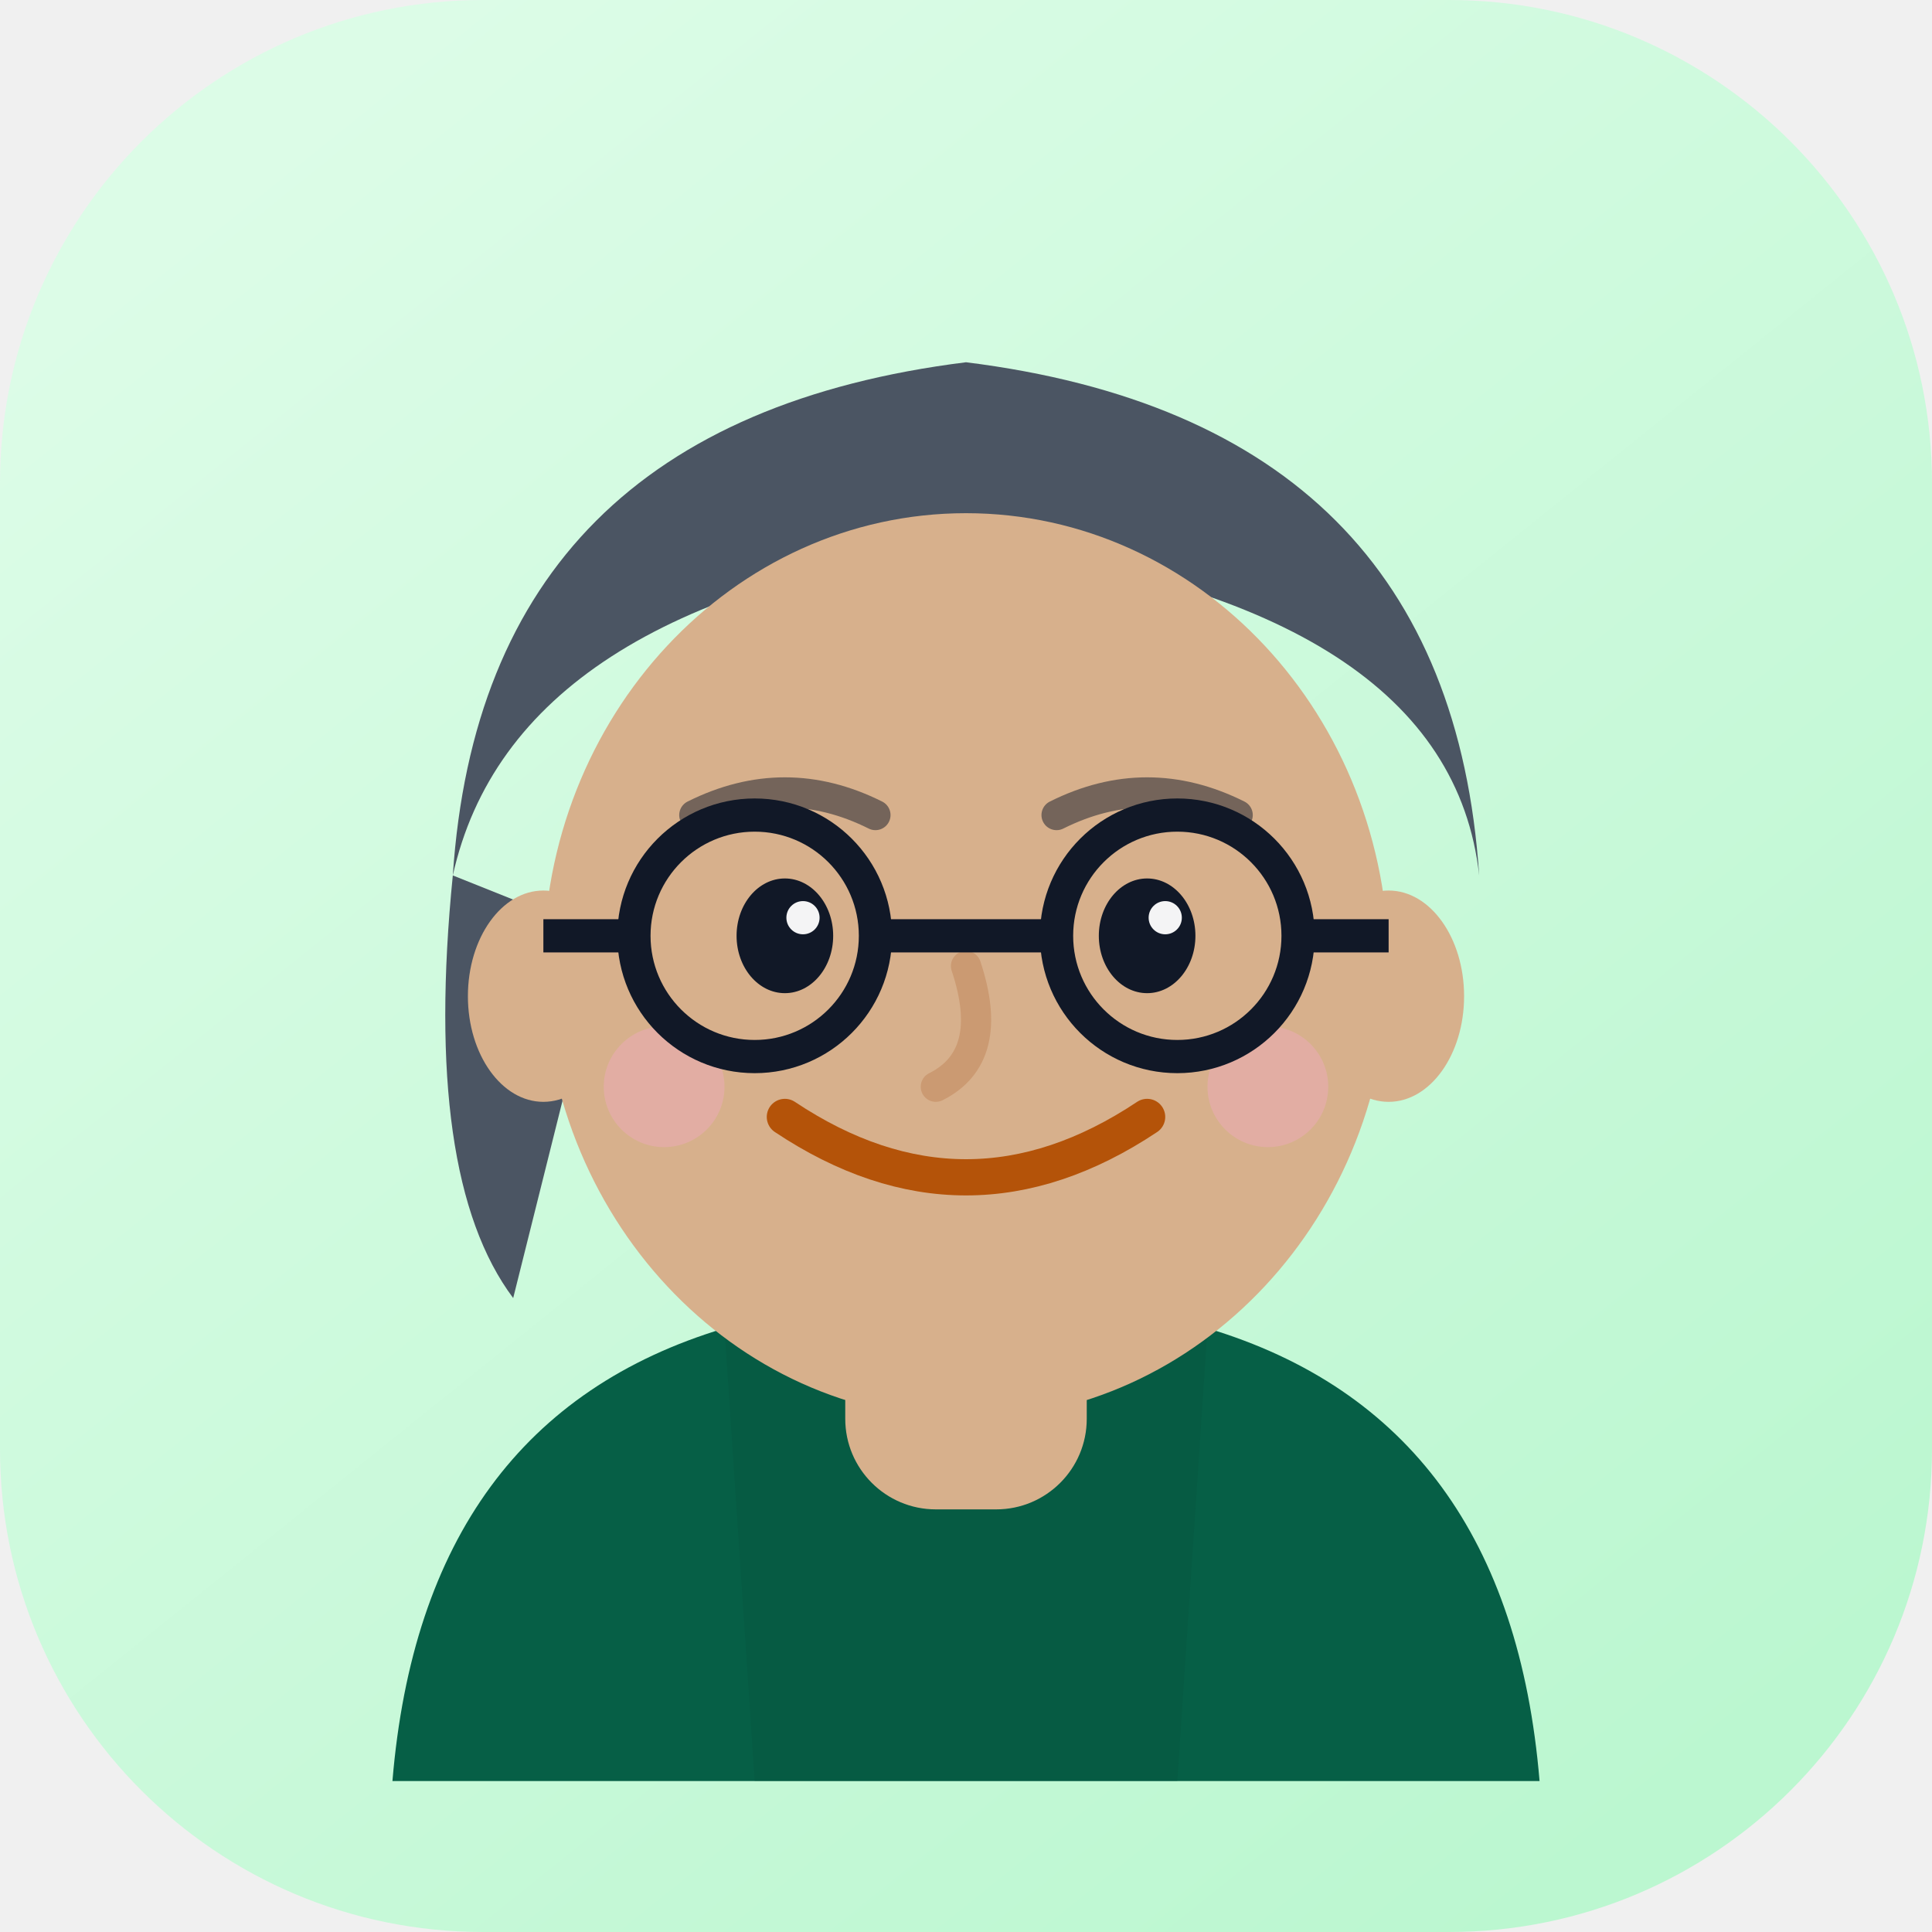
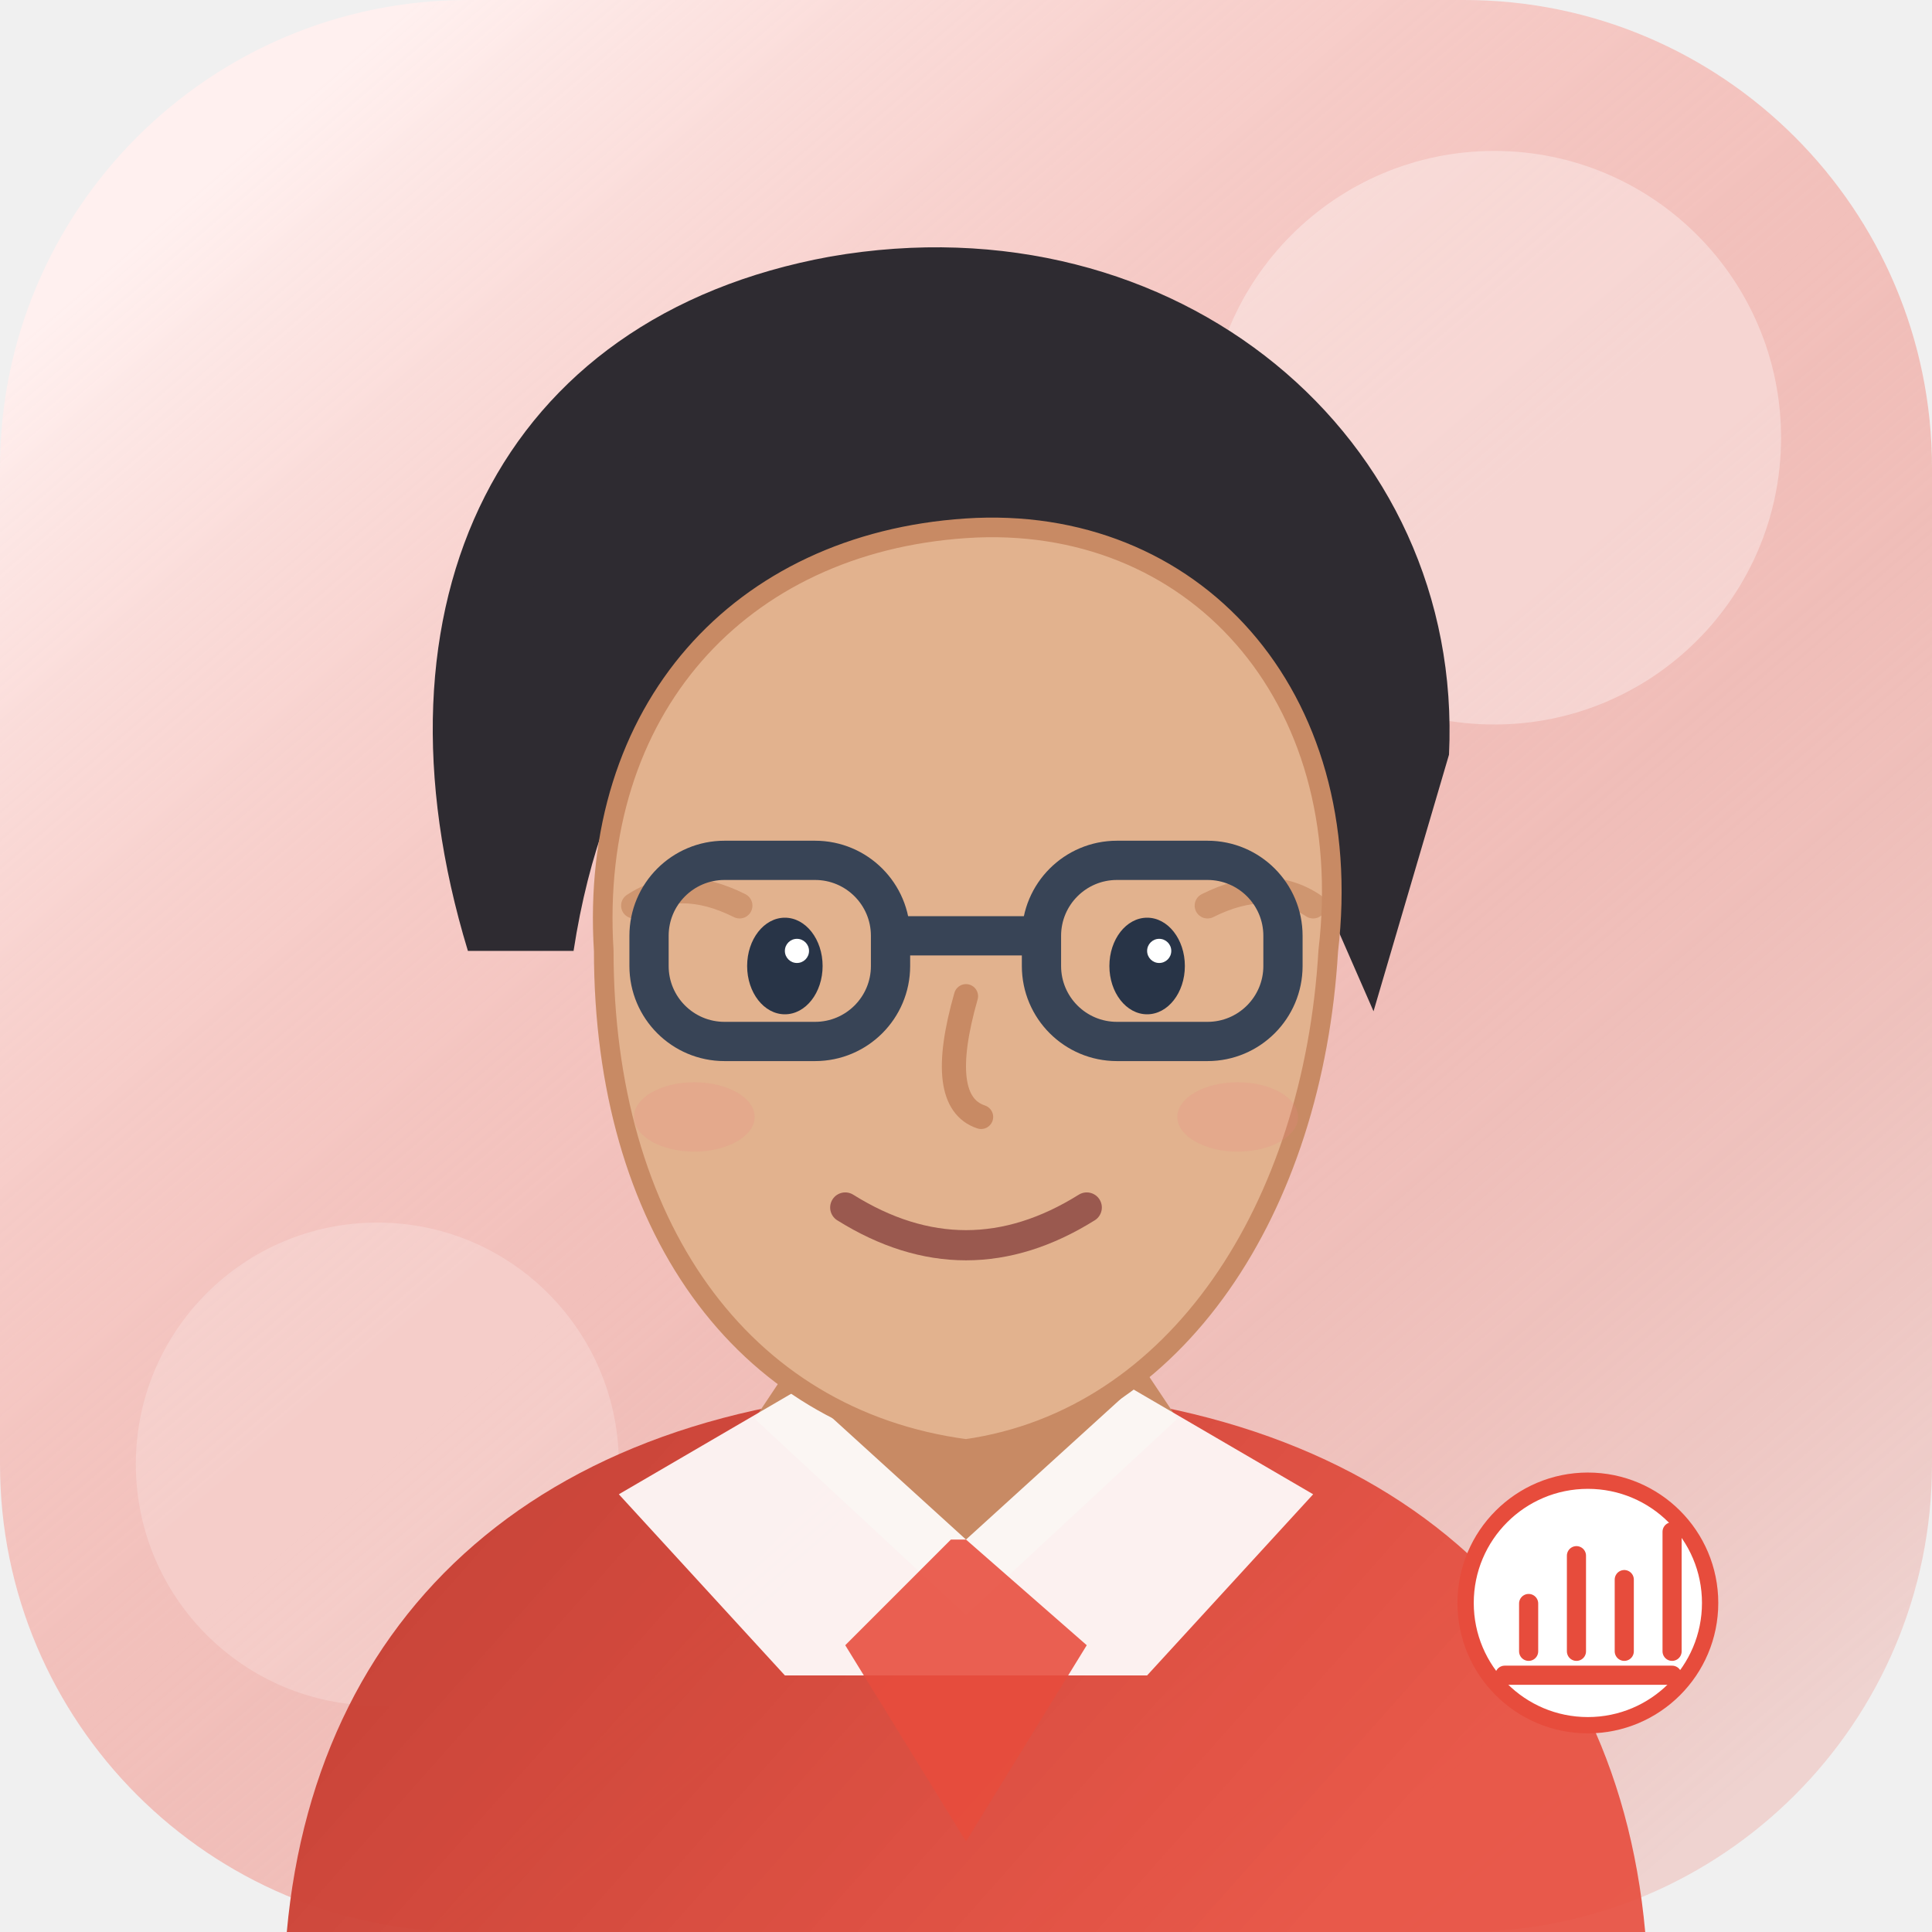
<svg xmlns="http://www.w3.org/2000/svg" viewBox="0 0 128 128" role="img" aria-label="stock-assistant">
  <defs>
-     <linearGradient id="bg-stock-assistant" x1="20" y1="8" x2="110" y2="120" gradientUnits="userSpaceOnUse">
-       <stop stop-color="#DCFCE7" />
-       <stop offset="1" stop-color="#BBF7D0" />
+     <linearGradient id="bg" x1="16" y1="10" x2="112" y2="122" gradientUnits="userSpaceOnUse">
+       <stop stop-color="#FFF0EF" />
+       <stop offset="1" stop-color="#E74C3C" stop-opacity=".18" />
+     </linearGradient>
+     <linearGradient id="coat" x1="42" y1="86" x2="87" y2="126" gradientUnits="userSpaceOnUse">
+       <stop stop-color="#C84438" />
+       <stop offset="1" stop-color="#E74C3C" stop-opacity=".9" />
    </linearGradient>
  </defs>
-   <rect width="128" height="128" rx="32" fill="url(#bg-stock-assistant)" />
-   <path d="M26 118 Q28 94 48 88 Q64 84 80 88 Q100 94 102 118 Z" fill="#065F46" />
-   <path d="M48 88 Q64 96 80 88 L78 118 H50 Z" fill="#064E3B" opacity="0.28" />
-   <path d="M30 58 Q32 28 64 24 Q96 28 98 58 Q96 40 64 36 Q34 40 30 58Z" fill="#4B5563" />
-   <path d="M30 58 Q28 78 34 86 L40 62 Z" fill="#4B5563" />
-   <rect x="56" y="86" width="16" height="14" rx="6" fill="#D7B08C" />
-   <ellipse cx="64" cy="64" rx="28" ry="30" fill="#D7B08C" />
-   <ellipse cx="36" cy="66" rx="5" ry="7" fill="#D7B08C" />
-   <ellipse cx="92" cy="66" rx="5" ry="7" fill="#D7B08C" />
-   <ellipse cx="52" cy="62" rx="3.2" ry="3.8" fill="#111827" />
-   <ellipse cx="76" cy="62" rx="3.2" ry="3.8" fill="#111827" />
-   <circle cx="53.2" cy="60.8" r="1.1" fill="#fff" opacity="0.95" />
-   <circle cx="77.2" cy="60.8" r="1.1" fill="#fff" opacity="0.95" />
-   <path d="M46 54 Q52 51 58 54" fill="none" stroke="#111827" stroke-width="2" stroke-linecap="round" opacity="0.5" />
-   <path d="M70 54 Q76 51 82 54" fill="none" stroke="#111827" stroke-width="2" stroke-linecap="round" opacity="0.5" />
-   <path d="M64 64 Q66 70 62 72" fill="none" stroke="#C08457" stroke-width="2" stroke-linecap="round" opacity="0.5" />
-   <path d="M52 74 Q64 82 76 74" fill="none" stroke="#B45309" stroke-width="2.4" stroke-linecap="round" />
-   <circle cx="44" cy="72" r="4" fill="#F9A8D4" opacity="0.32" />
-   <circle cx="84" cy="72" r="4" fill="#F9A8D4" opacity="0.32" />
-   <g stroke="#111827" stroke-width="2.2" fill="none">
-     <circle cx="50" cy="62" r="8" />
-     <circle cx="78" cy="62" r="8" />
-     <path d="M58 62 H70" />
-     <path d="M42 62 H36" />
-     <path d="M86 62 H92" />
+   <rect width="128" height="128" rx="31" fill="url(#bg)" />
+   <circle cx="99" cy="29" r="19" fill="#fff" opacity=".34" />
+   <circle cx="25" cy="97" r="16" fill="#fff" opacity=".2" />
+   <path d="M19 128c2-22 18-36 45-36s43 14 45 36z" fill="url(#coat)" />
+   <path d="M50 94l14 13 14-13-4-6H54z" fill="#C88A64" />
+   <path d="M53 92l11 10 11-10 12 7-11 12H52l-11-12z" fill="#fff" opacity=".92" />
+   <path d="M63 102l-7 7 8 13 8-13-8-7z" fill="#E74C3C" opacity=".88" />
+   <path d="M31 63c-7-23 2-42 24-46 23-4 42 12 41 33l-5 17-7-16c-8-11-18-15-30-12-8 3-14 11-16 24z" fill="#2E2B31" />
+   <path d="M64 35C79 34 90 46 88 63 87 80 78 94 64 96 49 94 40 81 40 63 39 47 49 36 64 35z" fill="#E2B28E" stroke="#C88A64" stroke-width="1.3" />
+   <path d="M42 60q3-2 7 0m31 0q4-2 7 0" fill="none" stroke="#C88A64" stroke-width="1.7" stroke-linecap="round" opacity=".72" />
+   <ellipse cx="52" cy="64" rx="2.5" ry="3.2" fill="#283447" />
+   <ellipse cx="76" cy="64" rx="2.5" ry="3.2" fill="#283447" />
+   <circle cx="52.8" cy="63" r=".8" fill="#fff" />
+   <circle cx="76.8" cy="63" r=".8" fill="#fff" />
+   <path d="M64 66q-2 7 1 8" fill="none" stroke="#C88A64" stroke-width="1.6" stroke-linecap="round" />
+   <path d="M56 80q8 5 16 0" fill="none" stroke="#9A594F" stroke-width="2" stroke-linecap="round" />
+   <ellipse cx="46" cy="74" rx="4" ry="2.3" fill="#E98783" opacity=".2" />
+   <ellipse cx="82" cy="74" rx="4" ry="2.3" fill="#E98783" opacity=".2" />
+   <path d="M33 44c6-16 19-22 34-21 12 1 21 7 26 16-14-5-23-8-31-7-10 3-17 9-29 12z" fill="#2E2B31" />
+   <g fill="none" stroke="#384456" stroke-width="2.6">
+     <rect x="43" y="57" width="16" height="12" rx="5" />
+     <rect x="69" y="57" width="16" height="12" rx="5" />
+     <path d="M59 62h10" />
+   </g>
+   <g transform="translate(98 99) scale(.9)" fill="none" stroke="#E74C3C" stroke-width="1.6" stroke-linecap="round" stroke-linejoin="round">
+     <circle cx="8" cy="8" r="9" fill="#fff" stroke-width="1.2" />
+     <g transform="translate(1 1) scale(.88)">
+       <path d="M1 14h14M3 12V8m4 4V4m4 8V6m4 6V2" />
+     </g>
  </g>
</svg>
